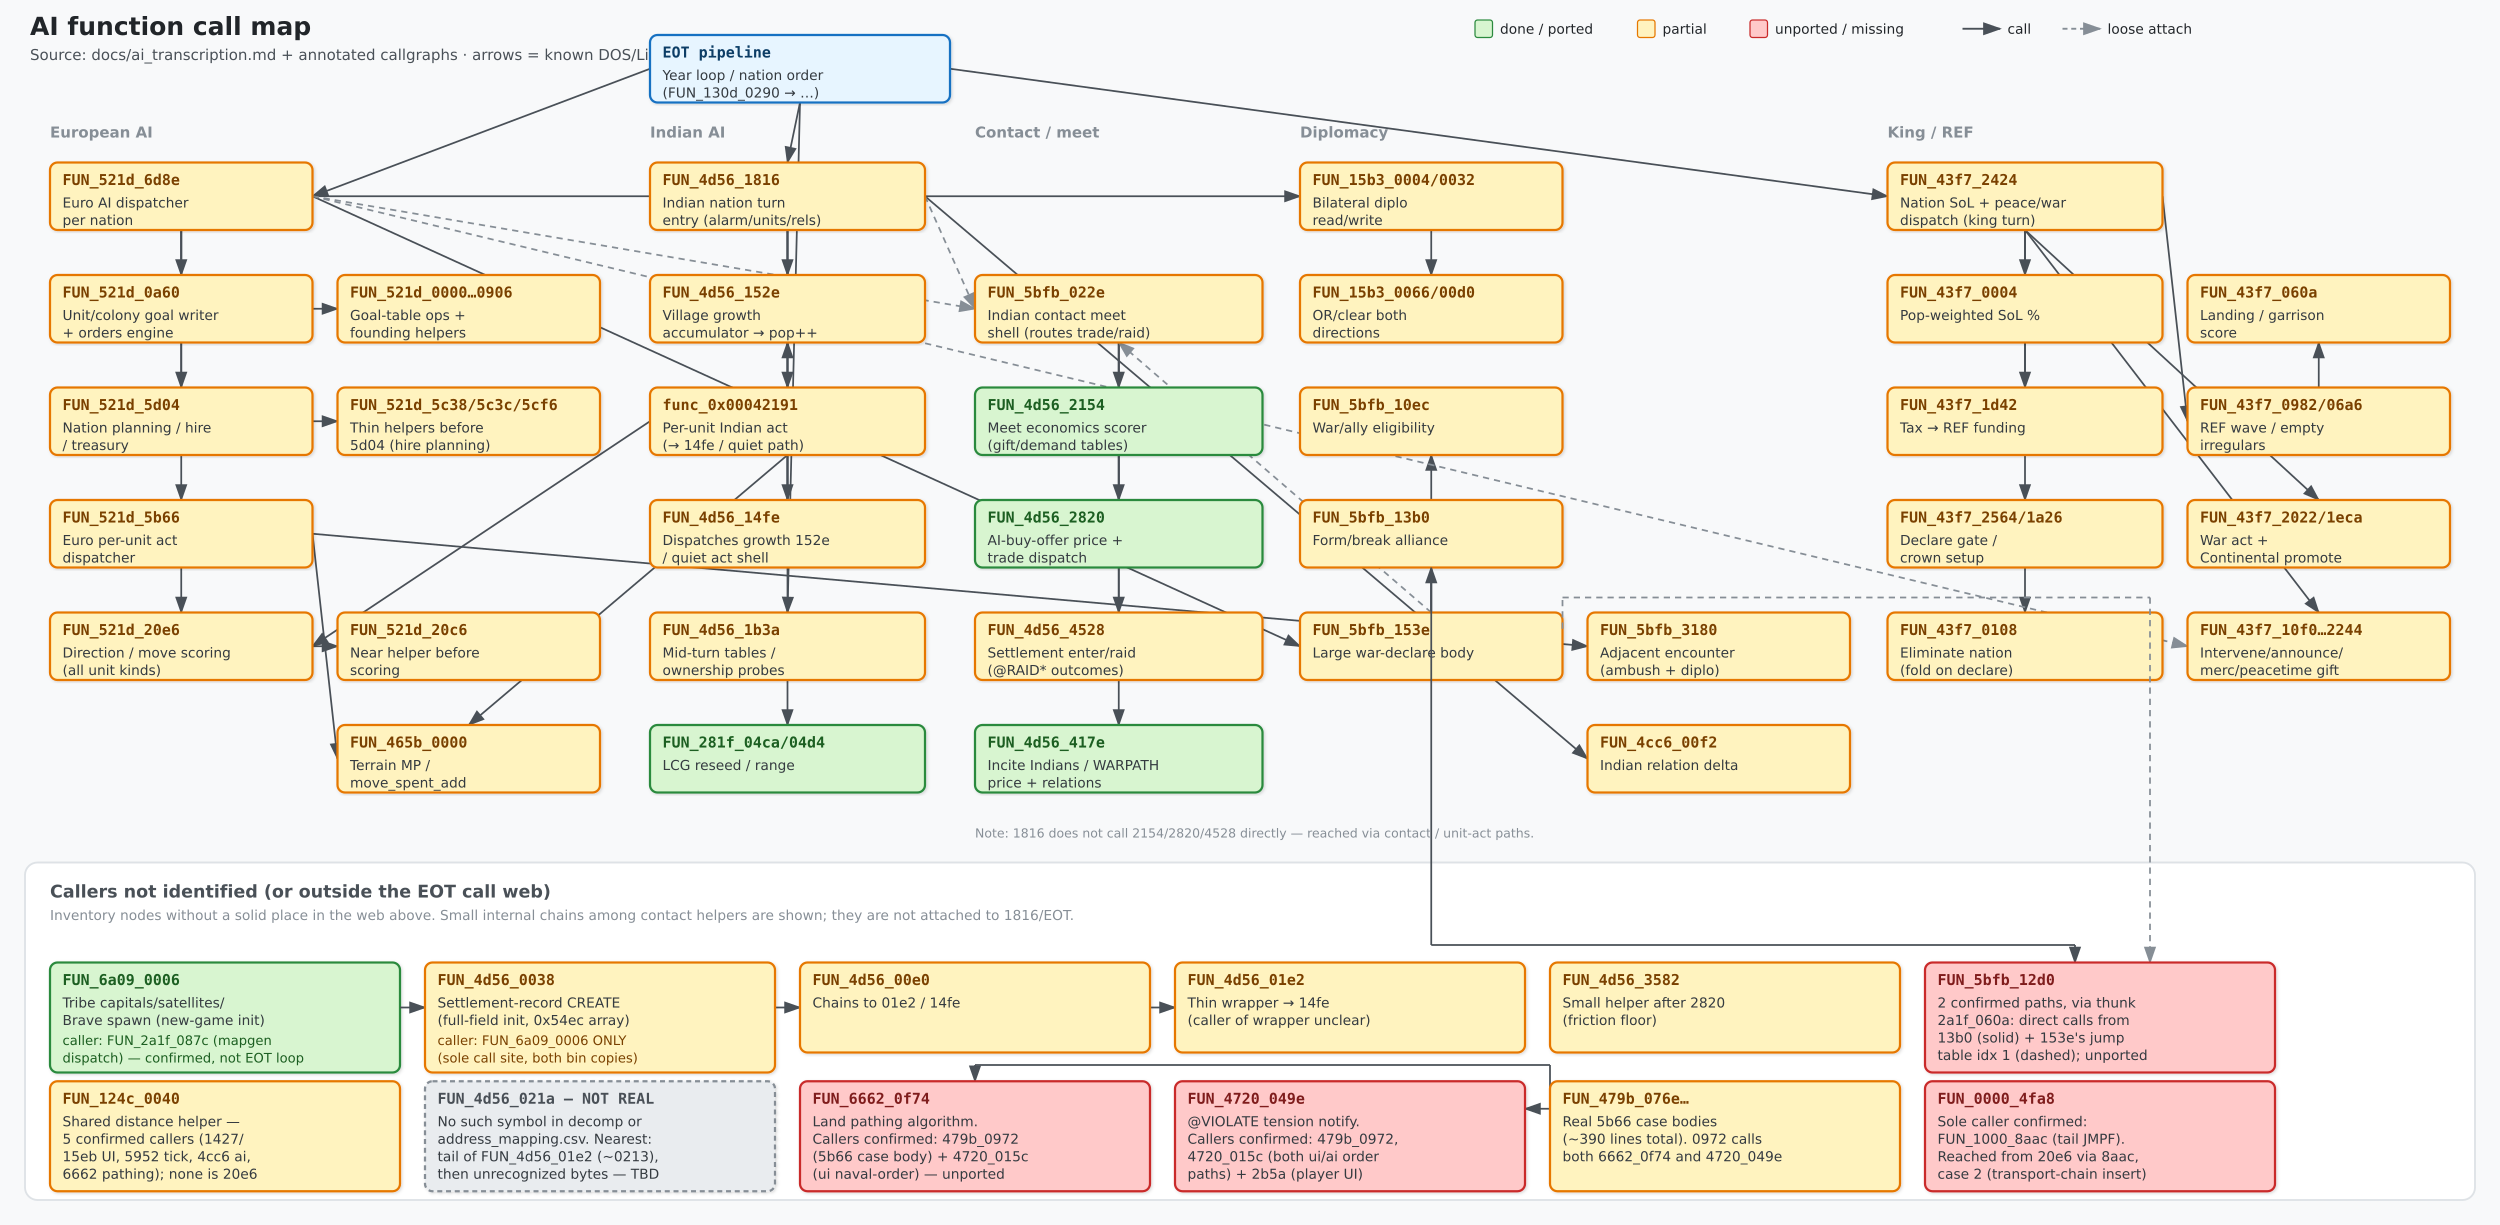
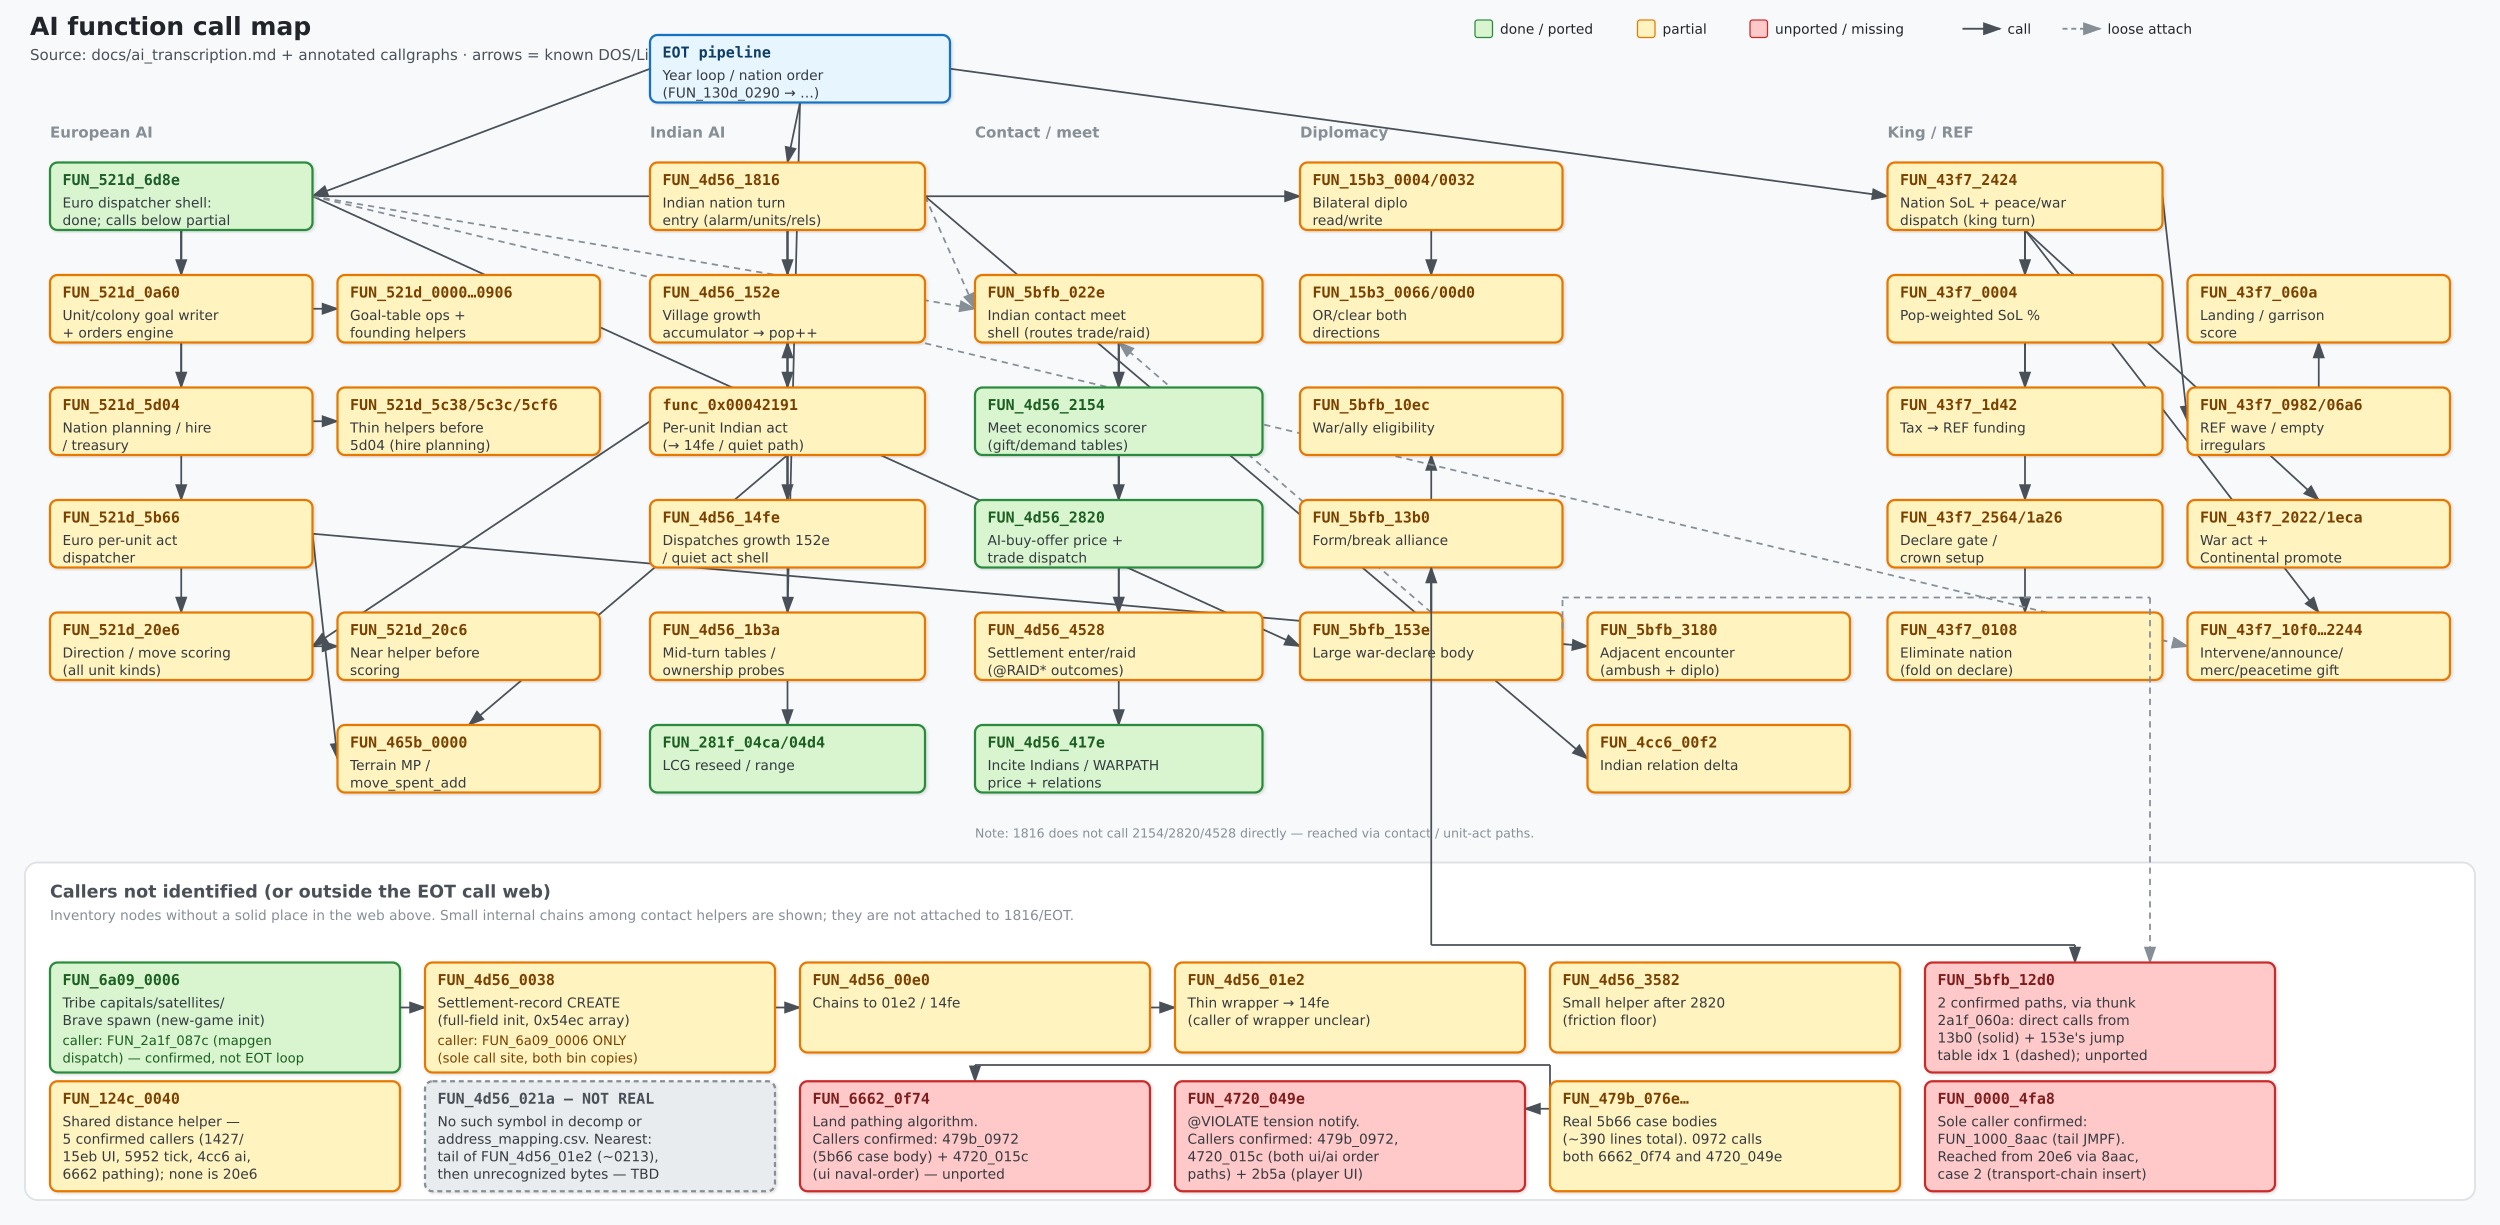
<svg xmlns="http://www.w3.org/2000/svg" width="2000" height="980" viewBox="0 0 2000 980">
  <defs>
    <marker id="arrow" markerWidth="10" markerHeight="7" refX="9" refY="3.5" orient="auto">
      <polygon points="0 0, 10 3.5, 0 7" fill="#495057" />
    </marker>
    <marker id="arrowd" markerWidth="10" markerHeight="7" refX="9" refY="3.5" orient="auto">
      <polygon points="0 0, 10 3.5, 0 7" fill="#868e96" />
    </marker>
    <filter id="shadow" x="-5%" y="-5%" width="110%" height="110%">
      <feDropShadow dx="1" dy="1" stdDeviation="1.5" flood-opacity="0.15" />
    </filter>
  </defs>
  <rect width="100%" height="100%" fill="#f8f9fa" />
  <text x="24" y="28" font-family="DejaVu Sans, Helvetica, Arial, sans-serif" font-size="20" font-weight="700" fill="#212529">AI function call map</text>
  <text x="24" y="48" font-family="DejaVu Sans, Helvetica, Arial, sans-serif" font-size="12" fill="#495057">Source: docs/ai_transcription.md + annotated callgraphs · arrows = known DOS/Linux call edges</text>
  <g font-family="DejaVu Sans, Helvetica, Arial, sans-serif" font-size="11">
    <rect x="1180" y="16" width="14" height="14" rx="2" fill="#d8f5d0" stroke="#2b8a3e" />
    <text x="1200" y="27" fill="#212529">done / ported</text>
    <rect x="1310" y="16" width="14" height="14" rx="2" fill="#fff3bf" stroke="#e67700" />
    <text x="1330" y="27" fill="#212529">partial</text>
    <rect x="1400" y="16" width="14" height="14" rx="2" fill="#ffc9c9" stroke="#c92a2a" />
    <text x="1420" y="27" fill="#212529">unported / missing</text>
    <line x1="1570" y1="23" x2="1600" y2="23" stroke="#495057" stroke-width="1.5" marker-end="url(#arrow)" />
    <text x="1606" y="27" fill="#212529">call</text>
    <line x1="1650" y1="23" x2="1680" y2="23" stroke="#868e96" stroke-width="1.5" stroke-dasharray="4 3" marker-end="url(#arrowd)" />
    <text x="1686" y="27" fill="#212529">loose attach</text>
  </g>
  <text x="40" y="110" font-family="DejaVu Sans, Helvetica, Arial, sans-serif" font-size="12" font-weight="700" fill="#868e96">European AI</text>
  <text x="520" y="110" font-family="DejaVu Sans, Helvetica, Arial, sans-serif" font-size="12" font-weight="700" fill="#868e96">Indian AI</text>
  <text x="780" y="110" font-family="DejaVu Sans, Helvetica, Arial, sans-serif" font-size="12" font-weight="700" fill="#868e96">Contact / meet</text>
  <text x="1040" y="110" font-family="DejaVu Sans, Helvetica, Arial, sans-serif" font-size="12" font-weight="700" fill="#868e96">Diplomacy</text>
  <text x="1510" y="110" font-family="DejaVu Sans, Helvetica, Arial, sans-serif" font-size="12" font-weight="700" fill="#868e96">King / REF</text>
  <rect x="20" y="690" width="1960" height="270" rx="10" fill="#fff" stroke="#dee2e6" stroke-width="1.5" />
  <text x="40" y="718" font-family="DejaVu Sans, Helvetica, Arial, sans-serif" font-size="14" font-weight="700" fill="#495057">Callers not identified (or outside the EOT call web)</text>
  <text x="40" y="736" font-family="DejaVu Sans, Helvetica, Arial, sans-serif" font-size="11" fill="#868e96">Inventory nodes without a solid place in the web above. Small internal chains among contact helpers are shown; they are not attached to 1816/EOT.</text>
  <line x1="520.0" y1="55.0" x2="250.0" y2="157.0" stroke="#495057" stroke-width="1.4" marker-end="url(#arrow)" />
  <line x1="640.0" y1="82.0" x2="630.0" y2="130.0" stroke="#495057" stroke-width="1.4" marker-end="url(#arrow)" />
  <line x1="760.0" y1="55.0" x2="1510.0" y2="157.0" stroke="#495057" stroke-width="1.4" marker-end="url(#arrow)" />
  <line x1="640.0" y1="82.0" x2="630.0" y2="490.0" stroke="#495057" stroke-width="1.4" marker-end="url(#arrow)" />
  <line x1="145.0" y1="184.0" x2="145.0" y2="220.0" stroke="#495057" stroke-width="1.4" marker-end="url(#arrow)" />
  <line x1="145.0" y1="184.0" x2="145.0" y2="310.0" stroke="#495057" stroke-width="1.4" marker-end="url(#arrow)" />
  <line x1="145.0" y1="184.0" x2="145.0" y2="400.0" stroke="#495057" stroke-width="1.4" marker-end="url(#arrow)" />
  <line x1="250.0" y1="157.0" x2="1040.0" y2="157.0" stroke="#495057" stroke-width="1.4" marker-end="url(#arrow)" />
  <line x1="250.0" y1="247.0" x2="270.0" y2="247.0" stroke="#495057" stroke-width="1.4" marker-end="url(#arrow)" />
  <line x1="250.0" y1="337.0" x2="270.0" y2="337.0" stroke="#495057" stroke-width="1.4" marker-end="url(#arrow)" />
  <line x1="145.0" y1="454.0" x2="145.0" y2="490.0" stroke="#495057" stroke-width="1.4" marker-end="url(#arrow)" />
  <line x1="250.0" y1="517.0" x2="270.0" y2="517.0" stroke="#495057" stroke-width="1.4" marker-end="url(#arrow)" />
  <line x1="250.0" y1="427.0" x2="270.0" y2="607.0" stroke="#495057" stroke-width="1.4" marker-end="url(#arrow)" />
  <line x1="250.0" y1="427.0" x2="1270.0" y2="517.0" stroke="#495057" stroke-width="1.4" marker-end="url(#arrow)" />
  <line x1="630.0" y1="184.0" x2="630.0" y2="220.0" stroke="#495057" stroke-width="1.4" marker-end="url(#arrow)" />
  <line x1="630.0" y1="184.0" x2="630.0" y2="310.0" stroke="#495057" stroke-width="1.4" marker-end="url(#arrow)" />
  <line x1="630.0" y1="184.0" x2="630.0" y2="580.0" stroke="#495057" stroke-width="1.4" marker-end="url(#arrow)" />
  <line x1="740.0" y1="157.0" x2="1270.0" y2="607.0" stroke="#495057" stroke-width="1.4" marker-end="url(#arrow)" />
  <line x1="630.0" y1="364.0" x2="630.0" y2="400.0" stroke="#495057" stroke-width="1.4" marker-end="url(#arrow)" />
  <line x1="520.0" y1="337.0" x2="250.0" y2="517.0" stroke="#495057" stroke-width="1.4" marker-end="url(#arrow)" />
  <line x1="630.0" y1="364.0" x2="375.0" y2="580.0" stroke="#495057" stroke-width="1.4" marker-end="url(#arrow)" />
  <line x1="630.0" y1="400.0" x2="630.0" y2="274.0" stroke="#495057" stroke-width="1.4" marker-end="url(#arrow)" />
  <line x1="895.0" y1="274.0" x2="895.0" y2="310.0" stroke="#495057" stroke-width="1.4" marker-end="url(#arrow)" />
  <line x1="895.0" y1="274.0" x2="895.0" y2="400.0" stroke="#495057" stroke-width="1.4" marker-end="url(#arrow)" />
  <line x1="895.0" y1="274.0" x2="895.0" y2="490.0" stroke="#495057" stroke-width="1.4" marker-end="url(#arrow)" />
  <line x1="895.0" y1="364.0" x2="895.0" y2="580.0" stroke="#495057" stroke-width="1.4" marker-end="url(#arrow)" />
  <line x1="250.0" y1="157.0" x2="780.0" y2="247.0" stroke="#868e96" stroke-width="1.4" stroke-dasharray="5 4" marker-end="url(#arrowd)" />
  <line x1="740.0" y1="157.0" x2="780.0" y2="247.0" stroke="#868e96" stroke-width="1.4" stroke-dasharray="5 4" marker-end="url(#arrowd)" />
  <line x1="250.0" y1="157.0" x2="1040.0" y2="517.0" stroke="#495057" stroke-width="1.4" marker-end="url(#arrow)" />
  <line x1="1145.0" y1="490.0" x2="1145.0" y2="364.0" stroke="#495057" stroke-width="1.4" marker-end="url(#arrow)" />
  <line x1="1145.0" y1="490.0" x2="1145.0" y2="454.0" stroke="#495057" stroke-width="1.4" marker-end="url(#arrow)" />
  <line x1="1145.0" y1="490.0" x2="895.0" y2="274.0" stroke="#868e96" stroke-width="1.4" stroke-dasharray="5 4" marker-end="url(#arrowd)" />
  <line x1="1145.0" y1="184.0" x2="1145.0" y2="220.0" stroke="#495057" stroke-width="1.4" marker-end="url(#arrow)" />
  <line x1="1620.0" y1="184.0" x2="1620.0" y2="220.0" stroke="#495057" stroke-width="1.4" marker-end="url(#arrow)" />
  <line x1="1620.0" y1="184.0" x2="1620.0" y2="310.0" stroke="#495057" stroke-width="1.4" marker-end="url(#arrow)" />
  <line x1="1620.0" y1="184.0" x2="1620.0" y2="400.0" stroke="#495057" stroke-width="1.4" marker-end="url(#arrow)" />
  <line x1="1620.0" y1="184.0" x2="1855.0" y2="400.0" stroke="#495057" stroke-width="1.4" marker-end="url(#arrow)" />
  <line x1="1620.0" y1="454.0" x2="1620.0" y2="490.0" stroke="#495057" stroke-width="1.4" marker-end="url(#arrow)" />
  <line x1="1730.0" y1="157.0" x2="1750.0" y2="337.0" stroke="#495057" stroke-width="1.4" marker-end="url(#arrow)" />
  <line x1="1855.0" y1="310.0" x2="1855.0" y2="274.0" stroke="#495057" stroke-width="1.4" marker-end="url(#arrow)" />
  <line x1="1620.0" y1="184.0" x2="1855.0" y2="490.0" stroke="#495057" stroke-width="1.4" marker-end="url(#arrow)" />
  <line x1="250.0" y1="157.0" x2="1750.0" y2="517.0" stroke="#868e96" stroke-width="1.4" stroke-dasharray="5 4" marker-end="url(#arrowd)" />
  <line x1="620.0" y1="806.0" x2="640.0" y2="806.0" stroke="#495057" stroke-width="1.4" marker-end="url(#arrow)" />
  <line x1="920.0" y1="806.0" x2="940.0" y2="806.0" stroke="#495057" stroke-width="1.4" marker-end="url(#arrow)" />
  <g filter="url(#shadow)">
    <rect x="520" y="28" width="240" height="54" rx="6" fill="#e7f5ff" stroke="#1971c2" stroke-width="1.8" />
    <text x="530" y="46" font-family="DejaVu Sans Mono, Consolas, monospace" font-size="12" font-weight="700" fill="#0b3d66">EOT pipeline</text>
    <text x="530" y="64" font-family="DejaVu Sans, Helvetica, Arial, sans-serif" font-size="11" fill="#343a40">Year loop / nation order</text>
    <text x="530" y="78" font-family="DejaVu Sans, Helvetica, Arial, sans-serif" font-size="11" fill="#343a40">(FUN_130d_0290 → …)</text>
  </g>
  <g filter="url(#shadow)">
-     <rect x="40" y="130" width="210" height="54" rx="6" fill="#fff3bf" stroke="#e67700" stroke-width="1.8" />
-     <text x="50" y="148" font-family="DejaVu Sans Mono, Consolas, monospace" font-size="12" font-weight="700" fill="#7a4100">FUN_521d_6d8e</text>
-     <text x="50" y="166" font-family="DejaVu Sans, Helvetica, Arial, sans-serif" font-size="11" fill="#343a40">Euro AI dispatcher</text>
-     <text x="50" y="180" font-family="DejaVu Sans, Helvetica, Arial, sans-serif" font-size="11" fill="#343a40">per nation</text>
+     <rect x="40" y="130" width="210" height="54" rx="6" fill="#d8f5d0" stroke="#2b8a3e" stroke-width="1.8" />
+     <text x="50" y="148" font-family="DejaVu Sans Mono, Consolas, monospace" font-size="12" font-weight="700" fill="#1e5c2b">FUN_521d_6d8e</text>
+     <text x="50" y="166" font-family="DejaVu Sans, Helvetica, Arial, sans-serif" font-size="11" fill="#343a40">Euro dispatcher shell:</text>
+     <text x="50" y="180" font-family="DejaVu Sans, Helvetica, Arial, sans-serif" font-size="11" fill="#343a40">done; calls below partial</text>
  </g>
  <g filter="url(#shadow)">
    <rect x="40" y="220" width="210" height="54" rx="6" fill="#fff3bf" stroke="#e67700" stroke-width="1.8" />
    <text x="50" y="238" font-family="DejaVu Sans Mono, Consolas, monospace" font-size="12" font-weight="700" fill="#7a4100">FUN_521d_0a60</text>
    <text x="50" y="256" font-family="DejaVu Sans, Helvetica, Arial, sans-serif" font-size="11" fill="#343a40">Unit/colony goal writer</text>
    <text x="50" y="270" font-family="DejaVu Sans, Helvetica, Arial, sans-serif" font-size="11" fill="#343a40">+ orders engine</text>
  </g>
  <g filter="url(#shadow)">
    <rect x="40" y="310" width="210" height="54" rx="6" fill="#fff3bf" stroke="#e67700" stroke-width="1.8" />
    <text x="50" y="328" font-family="DejaVu Sans Mono, Consolas, monospace" font-size="12" font-weight="700" fill="#7a4100">FUN_521d_5d04</text>
    <text x="50" y="346" font-family="DejaVu Sans, Helvetica, Arial, sans-serif" font-size="11" fill="#343a40">Nation planning / hire</text>
    <text x="50" y="360" font-family="DejaVu Sans, Helvetica, Arial, sans-serif" font-size="11" fill="#343a40">/ treasury</text>
  </g>
  <g filter="url(#shadow)">
    <rect x="40" y="400" width="210" height="54" rx="6" fill="#fff3bf" stroke="#e67700" stroke-width="1.8" />
    <text x="50" y="418" font-family="DejaVu Sans Mono, Consolas, monospace" font-size="12" font-weight="700" fill="#7a4100">FUN_521d_5b66</text>
    <text x="50" y="436" font-family="DejaVu Sans, Helvetica, Arial, sans-serif" font-size="11" fill="#343a40">Euro per-unit act</text>
    <text x="50" y="450" font-family="DejaVu Sans, Helvetica, Arial, sans-serif" font-size="11" fill="#343a40">dispatcher</text>
  </g>
  <g filter="url(#shadow)">
    <rect x="40" y="490" width="210" height="54" rx="6" fill="#fff3bf" stroke="#e67700" stroke-width="1.8" />
    <text x="50" y="508" font-family="DejaVu Sans Mono, Consolas, monospace" font-size="12" font-weight="700" fill="#7a4100">FUN_521d_20e6</text>
    <text x="50" y="526" font-family="DejaVu Sans, Helvetica, Arial, sans-serif" font-size="11" fill="#343a40">Direction / move scoring</text>
    <text x="50" y="540" font-family="DejaVu Sans, Helvetica, Arial, sans-serif" font-size="11" fill="#343a40">(all unit kinds)</text>
  </g>
  <g filter="url(#shadow)">
    <rect x="270" y="220" width="210" height="54" rx="6" fill="#fff3bf" stroke="#e67700" stroke-width="1.8" />
    <text x="280" y="238" font-family="DejaVu Sans Mono, Consolas, monospace" font-size="12" font-weight="700" fill="#7a4100">FUN_521d_0000…0906</text>
    <text x="280" y="256" font-family="DejaVu Sans, Helvetica, Arial, sans-serif" font-size="11" fill="#343a40">Goal-table ops +</text>
    <text x="280" y="270" font-family="DejaVu Sans, Helvetica, Arial, sans-serif" font-size="11" fill="#343a40">founding helpers</text>
  </g>
  <g filter="url(#shadow)">
    <rect x="270" y="310" width="210" height="54" rx="6" fill="#fff3bf" stroke="#e67700" stroke-width="1.8" />
    <text x="280" y="328" font-family="DejaVu Sans Mono, Consolas, monospace" font-size="12" font-weight="700" fill="#7a4100">FUN_521d_5c38/5c3c/5cf6</text>
    <text x="280" y="346" font-family="DejaVu Sans, Helvetica, Arial, sans-serif" font-size="11" fill="#343a40">Thin helpers before</text>
    <text x="280" y="360" font-family="DejaVu Sans, Helvetica, Arial, sans-serif" font-size="11" fill="#343a40">5d04 (hire planning)</text>
  </g>
  <g filter="url(#shadow)">
    <rect x="270" y="490" width="210" height="54" rx="6" fill="#fff3bf" stroke="#e67700" stroke-width="1.8" />
    <text x="280" y="508" font-family="DejaVu Sans Mono, Consolas, monospace" font-size="12" font-weight="700" fill="#7a4100">FUN_521d_20c6</text>
    <text x="280" y="526" font-family="DejaVu Sans, Helvetica, Arial, sans-serif" font-size="11" fill="#343a40">Near helper before</text>
    <text x="280" y="540" font-family="DejaVu Sans, Helvetica, Arial, sans-serif" font-size="11" fill="#343a40">scoring</text>
  </g>
  <g filter="url(#shadow)">
    <rect x="270" y="580" width="210" height="54" rx="6" fill="#fff3bf" stroke="#e67700" stroke-width="1.8" />
    <text x="280" y="598" font-family="DejaVu Sans Mono, Consolas, monospace" font-size="12" font-weight="700" fill="#7a4100">FUN_465b_0000</text>
    <text x="280" y="616" font-family="DejaVu Sans, Helvetica, Arial, sans-serif" font-size="11" fill="#343a40">Terrain MP /</text>
    <text x="280" y="630" font-family="DejaVu Sans, Helvetica, Arial, sans-serif" font-size="11" fill="#343a40">move_spent_add</text>
  </g>
  <g filter="url(#shadow)">
    <rect x="520" y="130" width="220" height="54" rx="6" fill="#fff3bf" stroke="#e67700" stroke-width="1.8" />
    <text x="530" y="148" font-family="DejaVu Sans Mono, Consolas, monospace" font-size="12" font-weight="700" fill="#7a4100">FUN_4d56_1816</text>
    <text x="530" y="166" font-family="DejaVu Sans, Helvetica, Arial, sans-serif" font-size="11" fill="#343a40">Indian nation turn</text>
    <text x="530" y="180" font-family="DejaVu Sans, Helvetica, Arial, sans-serif" font-size="11" fill="#343a40">entry (alarm/units/rels)</text>
  </g>
  <g filter="url(#shadow)">
    <rect x="520" y="220" width="220" height="54" rx="6" fill="#fff3bf" stroke="#e67700" stroke-width="1.8" />
    <text x="530" y="238" font-family="DejaVu Sans Mono, Consolas, monospace" font-size="12" font-weight="700" fill="#7a4100">FUN_4d56_152e</text>
    <text x="530" y="256" font-family="DejaVu Sans, Helvetica, Arial, sans-serif" font-size="11" fill="#343a40">Village growth</text>
    <text x="530" y="270" font-family="DejaVu Sans, Helvetica, Arial, sans-serif" font-size="11" fill="#343a40">accumulator → pop++</text>
  </g>
  <g filter="url(#shadow)">
    <rect x="520" y="310" width="220" height="54" rx="6" fill="#fff3bf" stroke="#e67700" stroke-width="1.8" />
    <text x="530" y="328" font-family="DejaVu Sans Mono, Consolas, monospace" font-size="12" font-weight="700" fill="#7a4100">func_0x00042191</text>
    <text x="530" y="346" font-family="DejaVu Sans, Helvetica, Arial, sans-serif" font-size="11" fill="#343a40">Per-unit Indian act</text>
    <text x="530" y="360" font-family="DejaVu Sans, Helvetica, Arial, sans-serif" font-size="11" fill="#343a40">(→ 14fe / quiet path)</text>
  </g>
  <g filter="url(#shadow)">
    <rect x="520" y="400" width="220" height="54" rx="6" fill="#fff3bf" stroke="#e67700" stroke-width="1.8" />
    <text x="530" y="418" font-family="DejaVu Sans Mono, Consolas, monospace" font-size="12" font-weight="700" fill="#7a4100">FUN_4d56_14fe</text>
    <text x="530" y="436" font-family="DejaVu Sans, Helvetica, Arial, sans-serif" font-size="11" fill="#343a40">Dispatches growth 152e</text>
    <text x="530" y="450" font-family="DejaVu Sans, Helvetica, Arial, sans-serif" font-size="11" fill="#343a40">/ quiet act shell</text>
  </g>
  <g filter="url(#shadow)">
    <rect x="520" y="490" width="220" height="54" rx="6" fill="#fff3bf" stroke="#e67700" stroke-width="1.8" />
    <text x="530" y="508" font-family="DejaVu Sans Mono, Consolas, monospace" font-size="12" font-weight="700" fill="#7a4100">FUN_4d56_1b3a</text>
    <text x="530" y="526" font-family="DejaVu Sans, Helvetica, Arial, sans-serif" font-size="11" fill="#343a40">Mid-turn tables /</text>
    <text x="530" y="540" font-family="DejaVu Sans, Helvetica, Arial, sans-serif" font-size="11" fill="#343a40">ownership probes</text>
  </g>
  <g filter="url(#shadow)">
    <rect x="520" y="580" width="220" height="54" rx="6" fill="#d8f5d0" stroke="#2b8a3e" stroke-width="1.8" />
    <text x="530" y="598" font-family="DejaVu Sans Mono, Consolas, monospace" font-size="12" font-weight="700" fill="#1b5e20">FUN_281f_04ca/04d4</text>
    <text x="530" y="616" font-family="DejaVu Sans, Helvetica, Arial, sans-serif" font-size="11" fill="#343a40">LCG reseed / range</text>
  </g>
  <g filter="url(#shadow)">
    <rect x="780" y="220" width="230" height="54" rx="6" fill="#fff3bf" stroke="#e67700" stroke-width="1.8" />
    <text x="790" y="238" font-family="DejaVu Sans Mono, Consolas, monospace" font-size="12" font-weight="700" fill="#7a4100">FUN_5bfb_022e</text>
    <text x="790" y="256" font-family="DejaVu Sans, Helvetica, Arial, sans-serif" font-size="11" fill="#343a40">Indian contact meet</text>
    <text x="790" y="270" font-family="DejaVu Sans, Helvetica, Arial, sans-serif" font-size="11" fill="#343a40">shell (routes trade/raid)</text>
  </g>
  <g filter="url(#shadow)">
    <rect x="780" y="310" width="230" height="54" rx="6" fill="#d8f5d0" stroke="#2b8a3e" stroke-width="1.8" />
    <text x="790" y="328" font-family="DejaVu Sans Mono, Consolas, monospace" font-size="12" font-weight="700" fill="#1b5e20">FUN_4d56_2154</text>
    <text x="790" y="346" font-family="DejaVu Sans, Helvetica, Arial, sans-serif" font-size="11" fill="#343a40">Meet economics scorer</text>
    <text x="790" y="360" font-family="DejaVu Sans, Helvetica, Arial, sans-serif" font-size="11" fill="#343a40">(gift/demand tables)</text>
  </g>
  <g filter="url(#shadow)">
    <rect x="780" y="400" width="230" height="54" rx="6" fill="#d8f5d0" stroke="#2b8a3e" stroke-width="1.8" />
    <text x="790" y="418" font-family="DejaVu Sans Mono, Consolas, monospace" font-size="12" font-weight="700" fill="#1b5e20">FUN_4d56_2820</text>
    <text x="790" y="436" font-family="DejaVu Sans, Helvetica, Arial, sans-serif" font-size="11" fill="#343a40">AI-buy-offer price +</text>
    <text x="790" y="450" font-family="DejaVu Sans, Helvetica, Arial, sans-serif" font-size="11" fill="#343a40">trade dispatch</text>
  </g>
  <g filter="url(#shadow)">
    <rect x="780" y="490" width="230" height="54" rx="6" fill="#fff3bf" stroke="#e67700" stroke-width="1.8" />
    <text x="790" y="508" font-family="DejaVu Sans Mono, Consolas, monospace" font-size="12" font-weight="700" fill="#7a4100">FUN_4d56_4528</text>
    <text x="790" y="526" font-family="DejaVu Sans, Helvetica, Arial, sans-serif" font-size="11" fill="#343a40">Settlement enter/raid</text>
    <text x="790" y="540" font-family="DejaVu Sans, Helvetica, Arial, sans-serif" font-size="11" fill="#343a40">(@RAID* outcomes)</text>
  </g>
  <g filter="url(#shadow)">
    <rect x="780" y="580" width="230" height="54" rx="6" fill="#d8f5d0" stroke="#2b8a3e" stroke-width="1.8" />
    <text x="790" y="598" font-family="DejaVu Sans Mono, Consolas, monospace" font-size="12" font-weight="700" fill="#1b5e20">FUN_4d56_417e</text>
    <text x="790" y="616" font-family="DejaVu Sans, Helvetica, Arial, sans-serif" font-size="11" fill="#343a40">Incite Indians / WARPATH</text>
    <text x="790" y="630" font-family="DejaVu Sans, Helvetica, Arial, sans-serif" font-size="11" fill="#343a40">price + relations</text>
  </g>
  <g filter="url(#shadow)">
    <rect x="1040" y="130" width="210" height="54" rx="6" fill="#fff3bf" stroke="#e67700" stroke-width="1.8" />
    <text x="1050" y="148" font-family="DejaVu Sans Mono, Consolas, monospace" font-size="12" font-weight="700" fill="#7a4100">FUN_15b3_0004/0032</text>
    <text x="1050" y="166" font-family="DejaVu Sans, Helvetica, Arial, sans-serif" font-size="11" fill="#343a40">Bilateral diplo</text>
    <text x="1050" y="180" font-family="DejaVu Sans, Helvetica, Arial, sans-serif" font-size="11" fill="#343a40">read/write</text>
  </g>
  <g filter="url(#shadow)">
    <rect x="1040" y="220" width="210" height="54" rx="6" fill="#fff3bf" stroke="#e67700" stroke-width="1.8" />
    <text x="1050" y="238" font-family="DejaVu Sans Mono, Consolas, monospace" font-size="12" font-weight="700" fill="#7a4100">FUN_15b3_0066/00d0</text>
    <text x="1050" y="256" font-family="DejaVu Sans, Helvetica, Arial, sans-serif" font-size="11" fill="#343a40">OR/clear both</text>
    <text x="1050" y="270" font-family="DejaVu Sans, Helvetica, Arial, sans-serif" font-size="11" fill="#343a40">directions</text>
  </g>
  <g filter="url(#shadow)">
    <rect x="1040" y="310" width="210" height="54" rx="6" fill="#fff3bf" stroke="#e67700" stroke-width="1.8" />
    <text x="1050" y="328" font-family="DejaVu Sans Mono, Consolas, monospace" font-size="12" font-weight="700" fill="#7a4100">FUN_5bfb_10ec</text>
    <text x="1050" y="346" font-family="DejaVu Sans, Helvetica, Arial, sans-serif" font-size="11" fill="#343a40">War/ally eligibility</text>
  </g>
  <g filter="url(#shadow)">
    <rect x="1040" y="400" width="210" height="54" rx="6" fill="#fff3bf" stroke="#e67700" stroke-width="1.8" />
    <text x="1050" y="418" font-family="DejaVu Sans Mono, Consolas, monospace" font-size="12" font-weight="700" fill="#7a4100">FUN_5bfb_13b0</text>
    <text x="1050" y="436" font-family="DejaVu Sans, Helvetica, Arial, sans-serif" font-size="11" fill="#343a40">Form/break alliance</text>
  </g>
  <g filter="url(#shadow)">
    <rect x="1040" y="490" width="210" height="54" rx="6" fill="#fff3bf" stroke="#e67700" stroke-width="1.8" />
    <text x="1050" y="508" font-family="DejaVu Sans Mono, Consolas, monospace" font-size="12" font-weight="700" fill="#7a4100">FUN_5bfb_153e</text>
    <text x="1050" y="526" font-family="DejaVu Sans, Helvetica, Arial, sans-serif" font-size="11" fill="#343a40">Large war-declare body</text>
  </g>
  <g filter="url(#shadow)">
    <rect x="1270" y="490" width="210" height="54" rx="6" fill="#fff3bf" stroke="#e67700" stroke-width="1.8" />
    <text x="1280" y="508" font-family="DejaVu Sans Mono, Consolas, monospace" font-size="12" font-weight="700" fill="#7a4100">FUN_5bfb_3180</text>
    <text x="1280" y="526" font-family="DejaVu Sans, Helvetica, Arial, sans-serif" font-size="11" fill="#343a40">Adjacent encounter</text>
    <text x="1280" y="540" font-family="DejaVu Sans, Helvetica, Arial, sans-serif" font-size="11" fill="#343a40">(ambush + diplo)</text>
  </g>
  <g filter="url(#shadow)">
    <rect x="1270" y="580" width="210" height="54" rx="6" fill="#fff3bf" stroke="#e67700" stroke-width="1.8" />
    <text x="1280" y="598" font-family="DejaVu Sans Mono, Consolas, monospace" font-size="12" font-weight="700" fill="#7a4100">FUN_4cc6_00f2</text>
    <text x="1280" y="616" font-family="DejaVu Sans, Helvetica, Arial, sans-serif" font-size="11" fill="#343a40">Indian relation delta</text>
  </g>
  <g filter="url(#shadow)">
    <rect x="1510" y="130" width="220" height="54" rx="6" fill="#fff3bf" stroke="#e67700" stroke-width="1.8" />
    <text x="1520" y="148" font-family="DejaVu Sans Mono, Consolas, monospace" font-size="12" font-weight="700" fill="#7a4100">FUN_43f7_2424</text>
    <text x="1520" y="166" font-family="DejaVu Sans, Helvetica, Arial, sans-serif" font-size="11" fill="#343a40">Nation SoL + peace/war</text>
    <text x="1520" y="180" font-family="DejaVu Sans, Helvetica, Arial, sans-serif" font-size="11" fill="#343a40">dispatch (king turn)</text>
  </g>
  <g filter="url(#shadow)">
    <rect x="1510" y="220" width="220" height="54" rx="6" fill="#fff3bf" stroke="#e67700" stroke-width="1.8" />
    <text x="1520" y="238" font-family="DejaVu Sans Mono, Consolas, monospace" font-size="12" font-weight="700" fill="#7a4100">FUN_43f7_0004</text>
    <text x="1520" y="256" font-family="DejaVu Sans, Helvetica, Arial, sans-serif" font-size="11" fill="#343a40">Pop-weighted SoL %</text>
  </g>
  <g filter="url(#shadow)">
    <rect x="1510" y="310" width="220" height="54" rx="6" fill="#fff3bf" stroke="#e67700" stroke-width="1.8" />
    <text x="1520" y="328" font-family="DejaVu Sans Mono, Consolas, monospace" font-size="12" font-weight="700" fill="#7a4100">FUN_43f7_1d42</text>
    <text x="1520" y="346" font-family="DejaVu Sans, Helvetica, Arial, sans-serif" font-size="11" fill="#343a40">Tax → REF funding</text>
  </g>
  <g filter="url(#shadow)">
    <rect x="1510" y="400" width="220" height="54" rx="6" fill="#fff3bf" stroke="#e67700" stroke-width="1.8" />
    <text x="1520" y="418" font-family="DejaVu Sans Mono, Consolas, monospace" font-size="12" font-weight="700" fill="#7a4100">FUN_43f7_2564/1a26</text>
    <text x="1520" y="436" font-family="DejaVu Sans, Helvetica, Arial, sans-serif" font-size="11" fill="#343a40">Declare gate /</text>
    <text x="1520" y="450" font-family="DejaVu Sans, Helvetica, Arial, sans-serif" font-size="11" fill="#343a40">crown setup</text>
  </g>
  <g filter="url(#shadow)">
    <rect x="1510" y="490" width="220" height="54" rx="6" fill="#fff3bf" stroke="#e67700" stroke-width="1.8" />
    <text x="1520" y="508" font-family="DejaVu Sans Mono, Consolas, monospace" font-size="12" font-weight="700" fill="#7a4100">FUN_43f7_0108</text>
    <text x="1520" y="526" font-family="DejaVu Sans, Helvetica, Arial, sans-serif" font-size="11" fill="#343a40">Eliminate nation</text>
    <text x="1520" y="540" font-family="DejaVu Sans, Helvetica, Arial, sans-serif" font-size="11" fill="#343a40">(fold on declare)</text>
  </g>
  <g filter="url(#shadow)">
    <rect x="1750" y="220" width="210" height="54" rx="6" fill="#fff3bf" stroke="#e67700" stroke-width="1.8" />
    <text x="1760" y="238" font-family="DejaVu Sans Mono, Consolas, monospace" font-size="12" font-weight="700" fill="#7a4100">FUN_43f7_060a</text>
    <text x="1760" y="256" font-family="DejaVu Sans, Helvetica, Arial, sans-serif" font-size="11" fill="#343a40">Landing / garrison</text>
    <text x="1760" y="270" font-family="DejaVu Sans, Helvetica, Arial, sans-serif" font-size="11" fill="#343a40">score</text>
  </g>
  <g filter="url(#shadow)">
    <rect x="1750" y="310" width="210" height="54" rx="6" fill="#fff3bf" stroke="#e67700" stroke-width="1.8" />
    <text x="1760" y="328" font-family="DejaVu Sans Mono, Consolas, monospace" font-size="12" font-weight="700" fill="#7a4100">FUN_43f7_0982/06a6</text>
    <text x="1760" y="346" font-family="DejaVu Sans, Helvetica, Arial, sans-serif" font-size="11" fill="#343a40">REF wave / empty</text>
    <text x="1760" y="360" font-family="DejaVu Sans, Helvetica, Arial, sans-serif" font-size="11" fill="#343a40">irregulars</text>
  </g>
  <g filter="url(#shadow)">
    <rect x="1750" y="400" width="210" height="54" rx="6" fill="#fff3bf" stroke="#e67700" stroke-width="1.8" />
    <text x="1760" y="418" font-family="DejaVu Sans Mono, Consolas, monospace" font-size="12" font-weight="700" fill="#7a4100">FUN_43f7_2022/1eca</text>
    <text x="1760" y="436" font-family="DejaVu Sans, Helvetica, Arial, sans-serif" font-size="11" fill="#343a40">War act +</text>
    <text x="1760" y="450" font-family="DejaVu Sans, Helvetica, Arial, sans-serif" font-size="11" fill="#343a40">Continental promote</text>
  </g>
  <g filter="url(#shadow)">
    <rect x="1750" y="490" width="210" height="54" rx="6" fill="#fff3bf" stroke="#e67700" stroke-width="1.8" />
    <text x="1760" y="508" font-family="DejaVu Sans Mono, Consolas, monospace" font-size="12" font-weight="700" fill="#7a4100">FUN_43f7_10f0…2244</text>
    <text x="1760" y="526" font-family="DejaVu Sans, Helvetica, Arial, sans-serif" font-size="11" fill="#343a40">Intervene/announce/</text>
    <text x="1760" y="540" font-family="DejaVu Sans, Helvetica, Arial, sans-serif" font-size="11" fill="#343a40">merc/peacetime gift</text>
  </g>
  <g filter="url(#shadow)">
    <rect x="40" y="770" width="280" height="88" rx="6" fill="#d8f5d0" stroke="#2b8a3e" stroke-width="1.8" />
    <text x="50" y="788" font-family="DejaVu Sans Mono, Consolas, monospace" font-size="12" font-weight="700" fill="#1b5e20">FUN_6a09_0006</text>
    <text x="50" y="806" font-family="DejaVu Sans, Helvetica, Arial, sans-serif" font-size="11" fill="#343a40">Tribe capitals/satellites/</text>
    <text x="50" y="820" font-family="DejaVu Sans, Helvetica, Arial, sans-serif" font-size="11" fill="#343a40">Brave spawn (new-game init)</text>
    <text x="50" y="836" font-family="DejaVu Sans, Helvetica, Arial, sans-serif" font-size="10.5" fill="#1b5e20">caller: FUN_2a1f_087c (mapgen</text>
    <text x="50" y="850" font-family="DejaVu Sans, Helvetica, Arial, sans-serif" font-size="10.5" fill="#1b5e20">dispatch) — confirmed, not EOT loop</text>
  </g>
  <line x1="320.0" y1="806.0" x2="340.0" y2="806.0" stroke="#495057" stroke-width="1.4" marker-end="url(#arrow)" />
  <g filter="url(#shadow)">
    <rect x="340" y="770" width="280" height="88" rx="6" fill="#fff3bf" stroke="#e67700" stroke-width="1.8" />
    <text x="350" y="788" font-family="DejaVu Sans Mono, Consolas, monospace" font-size="12" font-weight="700" fill="#7a4100">FUN_4d56_0038</text>
    <text x="350" y="806" font-family="DejaVu Sans, Helvetica, Arial, sans-serif" font-size="11" fill="#343a40">Settlement-record CREATE</text>
    <text x="350" y="820" font-family="DejaVu Sans, Helvetica, Arial, sans-serif" font-size="11" fill="#343a40">(full-field init, 0x54ec array)</text>
    <text x="350" y="836" font-family="DejaVu Sans, Helvetica, Arial, sans-serif" font-size="10.5" fill="#7a4100">caller: FUN_6a09_0006 ONLY</text>
    <text x="350" y="850" font-family="DejaVu Sans, Helvetica, Arial, sans-serif" font-size="10.5" fill="#7a4100">(sole call site, both bin copies)</text>
  </g>
  <g filter="url(#shadow)">
    <rect x="640" y="770" width="280" height="72" rx="6" fill="#fff3bf" stroke="#e67700" stroke-width="1.8" />
    <text x="650" y="788" font-family="DejaVu Sans Mono, Consolas, monospace" font-size="12" font-weight="700" fill="#7a4100">FUN_4d56_00e0</text>
    <text x="650" y="806" font-family="DejaVu Sans, Helvetica, Arial, sans-serif" font-size="11" fill="#343a40">Chains to 01e2 / 14fe</text>
  </g>
  <g filter="url(#shadow)">
    <rect x="940" y="770" width="280" height="72" rx="6" fill="#fff3bf" stroke="#e67700" stroke-width="1.8" />
    <text x="950" y="788" font-family="DejaVu Sans Mono, Consolas, monospace" font-size="12" font-weight="700" fill="#7a4100">FUN_4d56_01e2</text>
    <text x="950" y="806" font-family="DejaVu Sans, Helvetica, Arial, sans-serif" font-size="11" fill="#343a40">Thin wrapper → 14fe</text>
    <text x="950" y="820" font-family="DejaVu Sans, Helvetica, Arial, sans-serif" font-size="11" fill="#343a40">(caller of wrapper unclear)</text>
  </g>
  <g filter="url(#shadow)">
    <rect x="1240" y="770" width="280" height="72" rx="6" fill="#fff3bf" stroke="#e67700" stroke-width="1.8" />
    <text x="1250" y="788" font-family="DejaVu Sans Mono, Consolas, monospace" font-size="12" font-weight="700" fill="#7a4100">FUN_4d56_3582</text>
    <text x="1250" y="806" font-family="DejaVu Sans, Helvetica, Arial, sans-serif" font-size="11" fill="#343a40">Small helper after 2820</text>
    <text x="1250" y="820" font-family="DejaVu Sans, Helvetica, Arial, sans-serif" font-size="11" fill="#343a40">(friction floor)</text>
  </g>
  <line x1="1145.0" y1="454.0" x2="1145.0" y2="756.0" stroke="#495057" stroke-width="1.4" />
  <line x1="1145.0" y1="756.0" x2="1660.0" y2="756.0" stroke="#495057" stroke-width="1.4" />
  <line x1="1660.0" y1="756.0" x2="1660.0" y2="770.0" stroke="#495057" stroke-width="1.4" marker-end="url(#arrow)" />
  <line x1="1250.0" y1="503.0" x2="1250.0" y2="478.0" stroke="#868e96" stroke-width="1.4" stroke-dasharray="5 4" />
  <line x1="1250.0" y1="478.0" x2="1720.0" y2="478.0" stroke="#868e96" stroke-width="1.4" stroke-dasharray="5 4" />
  <line x1="1720.0" y1="478.0" x2="1720.0" y2="770.0" stroke="#868e96" stroke-width="1.4" stroke-dasharray="5 4" marker-end="url(#arrowd)" />
  <g filter="url(#shadow)">
    <rect x="1540" y="770" width="280" height="88" rx="6" fill="#ffc9c9" stroke="#c92a2a" stroke-width="1.8" />
    <text x="1550" y="788" font-family="DejaVu Sans Mono, Consolas, monospace" font-size="12" font-weight="700" fill="#7f1d1d">FUN_5bfb_12d0</text>
    <text x="1550" y="806" font-family="DejaVu Sans, Helvetica, Arial, sans-serif" font-size="11" fill="#343a40">2 confirmed paths, via thunk</text>
    <text x="1550" y="820" font-family="DejaVu Sans, Helvetica, Arial, sans-serif" font-size="11" fill="#343a40">2a1f_060a: direct calls from</text>
    <text x="1550" y="834" font-family="DejaVu Sans, Helvetica, Arial, sans-serif" font-size="11" fill="#343a40">13b0 (solid) + 153e's jump</text>
    <text x="1550" y="848" font-family="DejaVu Sans, Helvetica, Arial, sans-serif" font-size="11" fill="#343a40">table idx 1 (dashed); unported</text>
  </g>
  <g filter="url(#shadow)">
    <rect x="40" y="865" width="280" height="88" rx="6" fill="#fff3bf" stroke="#e67700" stroke-width="1.8" />
    <text x="50" y="883" font-family="DejaVu Sans Mono, Consolas, monospace" font-size="12" font-weight="700" fill="#7a4100">FUN_124c_0040</text>
    <text x="50" y="901" font-family="DejaVu Sans, Helvetica, Arial, sans-serif" font-size="11" fill="#343a40">Shared distance helper —</text>
    <text x="50" y="915" font-family="DejaVu Sans, Helvetica, Arial, sans-serif" font-size="11" fill="#343a40">5 confirmed callers (1427/</text>
    <text x="50" y="929" font-family="DejaVu Sans, Helvetica, Arial, sans-serif" font-size="11" fill="#343a40">15eb UI, 5952 tick, 4cc6 ai,</text>
    <text x="50" y="943" font-family="DejaVu Sans, Helvetica, Arial, sans-serif" font-size="11" fill="#343a40">6662 pathing); none is 20e6</text>
  </g>
  <g filter="url(#shadow)">
    <rect x="340" y="865" width="280" height="88" rx="6" fill="#e9ecef" stroke="#868e96" stroke-width="1.8" stroke-dasharray="4 3" />
    <text x="350" y="883" font-family="DejaVu Sans Mono, Consolas, monospace" font-size="12" font-weight="700" fill="#495057">FUN_4d56_021a — NOT REAL</text>
    <text x="350" y="901" font-family="DejaVu Sans, Helvetica, Arial, sans-serif" font-size="11" fill="#343a40">No such symbol in decomp or</text>
    <text x="350" y="915" font-family="DejaVu Sans, Helvetica, Arial, sans-serif" font-size="11" fill="#343a40">address_mapping.csv. Nearest:</text>
    <text x="350" y="929" font-family="DejaVu Sans, Helvetica, Arial, sans-serif" font-size="11" fill="#343a40">tail of FUN_4d56_01e2 (~0213),</text>
    <text x="350" y="943" font-family="DejaVu Sans, Helvetica, Arial, sans-serif" font-size="11" fill="#343a40">then unrecognized bytes — TBD</text>
  </g>
  <line x1="1240.0" y1="887.0" x2="1220.0" y2="887.0" stroke="#495057" stroke-width="1.4" marker-end="url(#arrow)" />
  <line x1="1240.0" y1="875.0" x2="1240.0" y2="852.0" stroke="#495057" stroke-width="1.4" />
  <line x1="1240.0" y1="852.0" x2="780.0" y2="852.0" stroke="#495057" stroke-width="1.4" />
  <line x1="780.0" y1="852.0" x2="780.0" y2="865.0" stroke="#495057" stroke-width="1.4" marker-end="url(#arrow)" />
  <g filter="url(#shadow)">
    <rect x="640" y="865" width="280" height="88" rx="6" fill="#ffc9c9" stroke="#c92a2a" stroke-width="1.8" />
    <text x="650" y="883" font-family="DejaVu Sans Mono, Consolas, monospace" font-size="12" font-weight="700" fill="#7f1d1d">FUN_6662_0f74</text>
    <text x="650" y="901" font-family="DejaVu Sans, Helvetica, Arial, sans-serif" font-size="11" fill="#343a40">Land pathing algorithm.</text>
    <text x="650" y="915" font-family="DejaVu Sans, Helvetica, Arial, sans-serif" font-size="11" fill="#343a40">Callers confirmed: 479b_0972</text>
    <text x="650" y="929" font-family="DejaVu Sans, Helvetica, Arial, sans-serif" font-size="11" fill="#343a40">(5b66 case body) + 4720_015c</text>
    <text x="650" y="943" font-family="DejaVu Sans, Helvetica, Arial, sans-serif" font-size="11" fill="#343a40">(ui naval-order) — unported</text>
  </g>
  <g filter="url(#shadow)">
    <rect x="940" y="865" width="280" height="88" rx="6" fill="#ffc9c9" stroke="#c92a2a" stroke-width="1.8" />
    <text x="950" y="883" font-family="DejaVu Sans Mono, Consolas, monospace" font-size="12" font-weight="700" fill="#7f1d1d">FUN_4720_049e</text>
    <text x="950" y="901" font-family="DejaVu Sans, Helvetica, Arial, sans-serif" font-size="11" fill="#343a40">@VIOLATE tension notify.</text>
    <text x="950" y="915" font-family="DejaVu Sans, Helvetica, Arial, sans-serif" font-size="11" fill="#343a40">Callers confirmed: 479b_0972,</text>
    <text x="950" y="929" font-family="DejaVu Sans, Helvetica, Arial, sans-serif" font-size="11" fill="#343a40">4720_015c (both ui/ai order</text>
    <text x="950" y="943" font-family="DejaVu Sans, Helvetica, Arial, sans-serif" font-size="11" fill="#343a40">paths) + 2b5a (player UI)</text>
  </g>
  <g filter="url(#shadow)">
    <rect x="1240" y="865" width="280" height="88" rx="6" fill="#fff3bf" stroke="#e67700" stroke-width="1.8" />
    <text x="1250" y="883" font-family="DejaVu Sans Mono, Consolas, monospace" font-size="12" font-weight="700" fill="#7a4100">FUN_479b_076e…</text>
    <text x="1250" y="901" font-family="DejaVu Sans, Helvetica, Arial, sans-serif" font-size="11" fill="#343a40">Real 5b66 case bodies</text>
    <text x="1250" y="915" font-family="DejaVu Sans, Helvetica, Arial, sans-serif" font-size="11" fill="#343a40">(~390 lines total). 0972 calls</text>
    <text x="1250" y="929" font-family="DejaVu Sans, Helvetica, Arial, sans-serif" font-size="11" fill="#343a40">both 6662_0f74 and 4720_049e</text>
  </g>
  <g filter="url(#shadow)">
    <rect x="1540" y="865" width="280" height="88" rx="6" fill="#ffc9c9" stroke="#c92a2a" stroke-width="1.8" />
    <text x="1550" y="883" font-family="DejaVu Sans Mono, Consolas, monospace" font-size="12" font-weight="700" fill="#7f1d1d">FUN_0000_4fa8</text>
    <text x="1550" y="901" font-family="DejaVu Sans, Helvetica, Arial, sans-serif" font-size="11" fill="#343a40">Sole caller confirmed:</text>
    <text x="1550" y="915" font-family="DejaVu Sans, Helvetica, Arial, sans-serif" font-size="11" fill="#343a40">FUN_1000_8aac (tail JMPF).</text>
    <text x="1550" y="929" font-family="DejaVu Sans, Helvetica, Arial, sans-serif" font-size="11" fill="#343a40">Reached from 20e6 via 8aac,</text>
    <text x="1550" y="943" font-family="DejaVu Sans, Helvetica, Arial, sans-serif" font-size="11" fill="#343a40">case 2 (transport-chain insert)</text>
  </g>
  <text x="780" y="670" font-family="DejaVu Sans, Helvetica, Arial, sans-serif" font-size="10" fill="#868e96">Note: 1816 does not call 2154/2820/4528 directly — reached via contact / unit-act paths.</text>
</svg>
